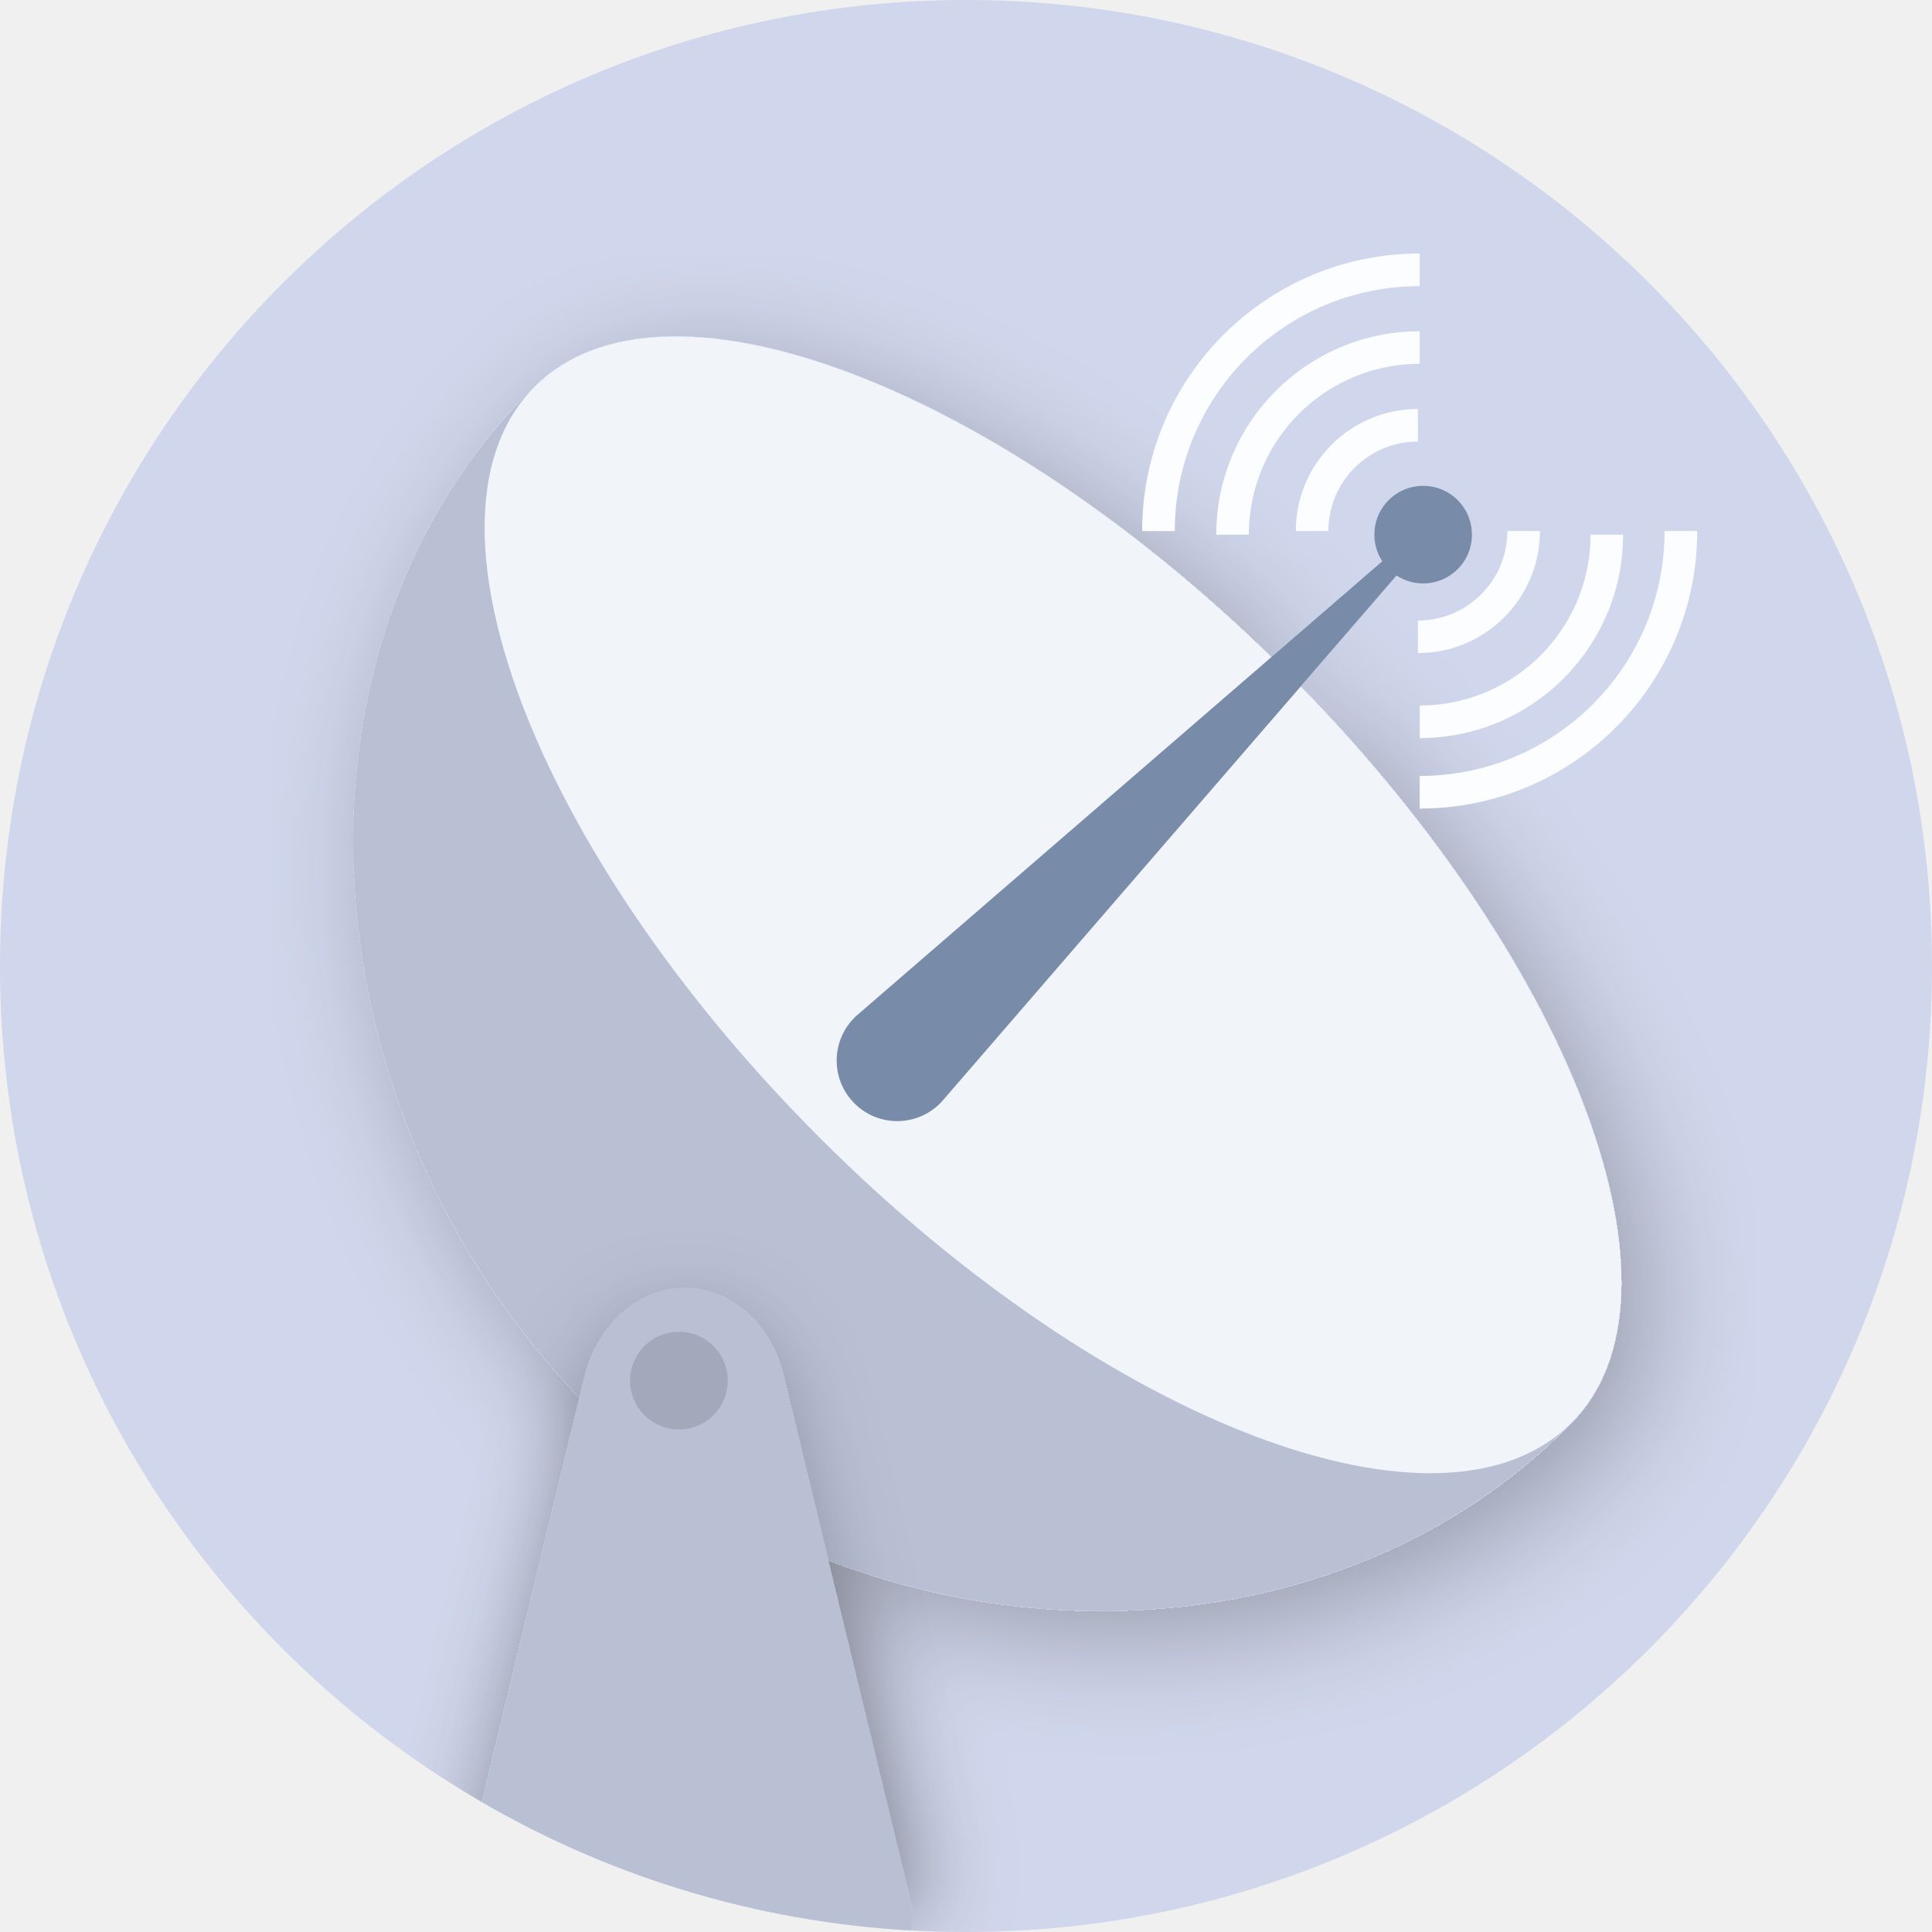
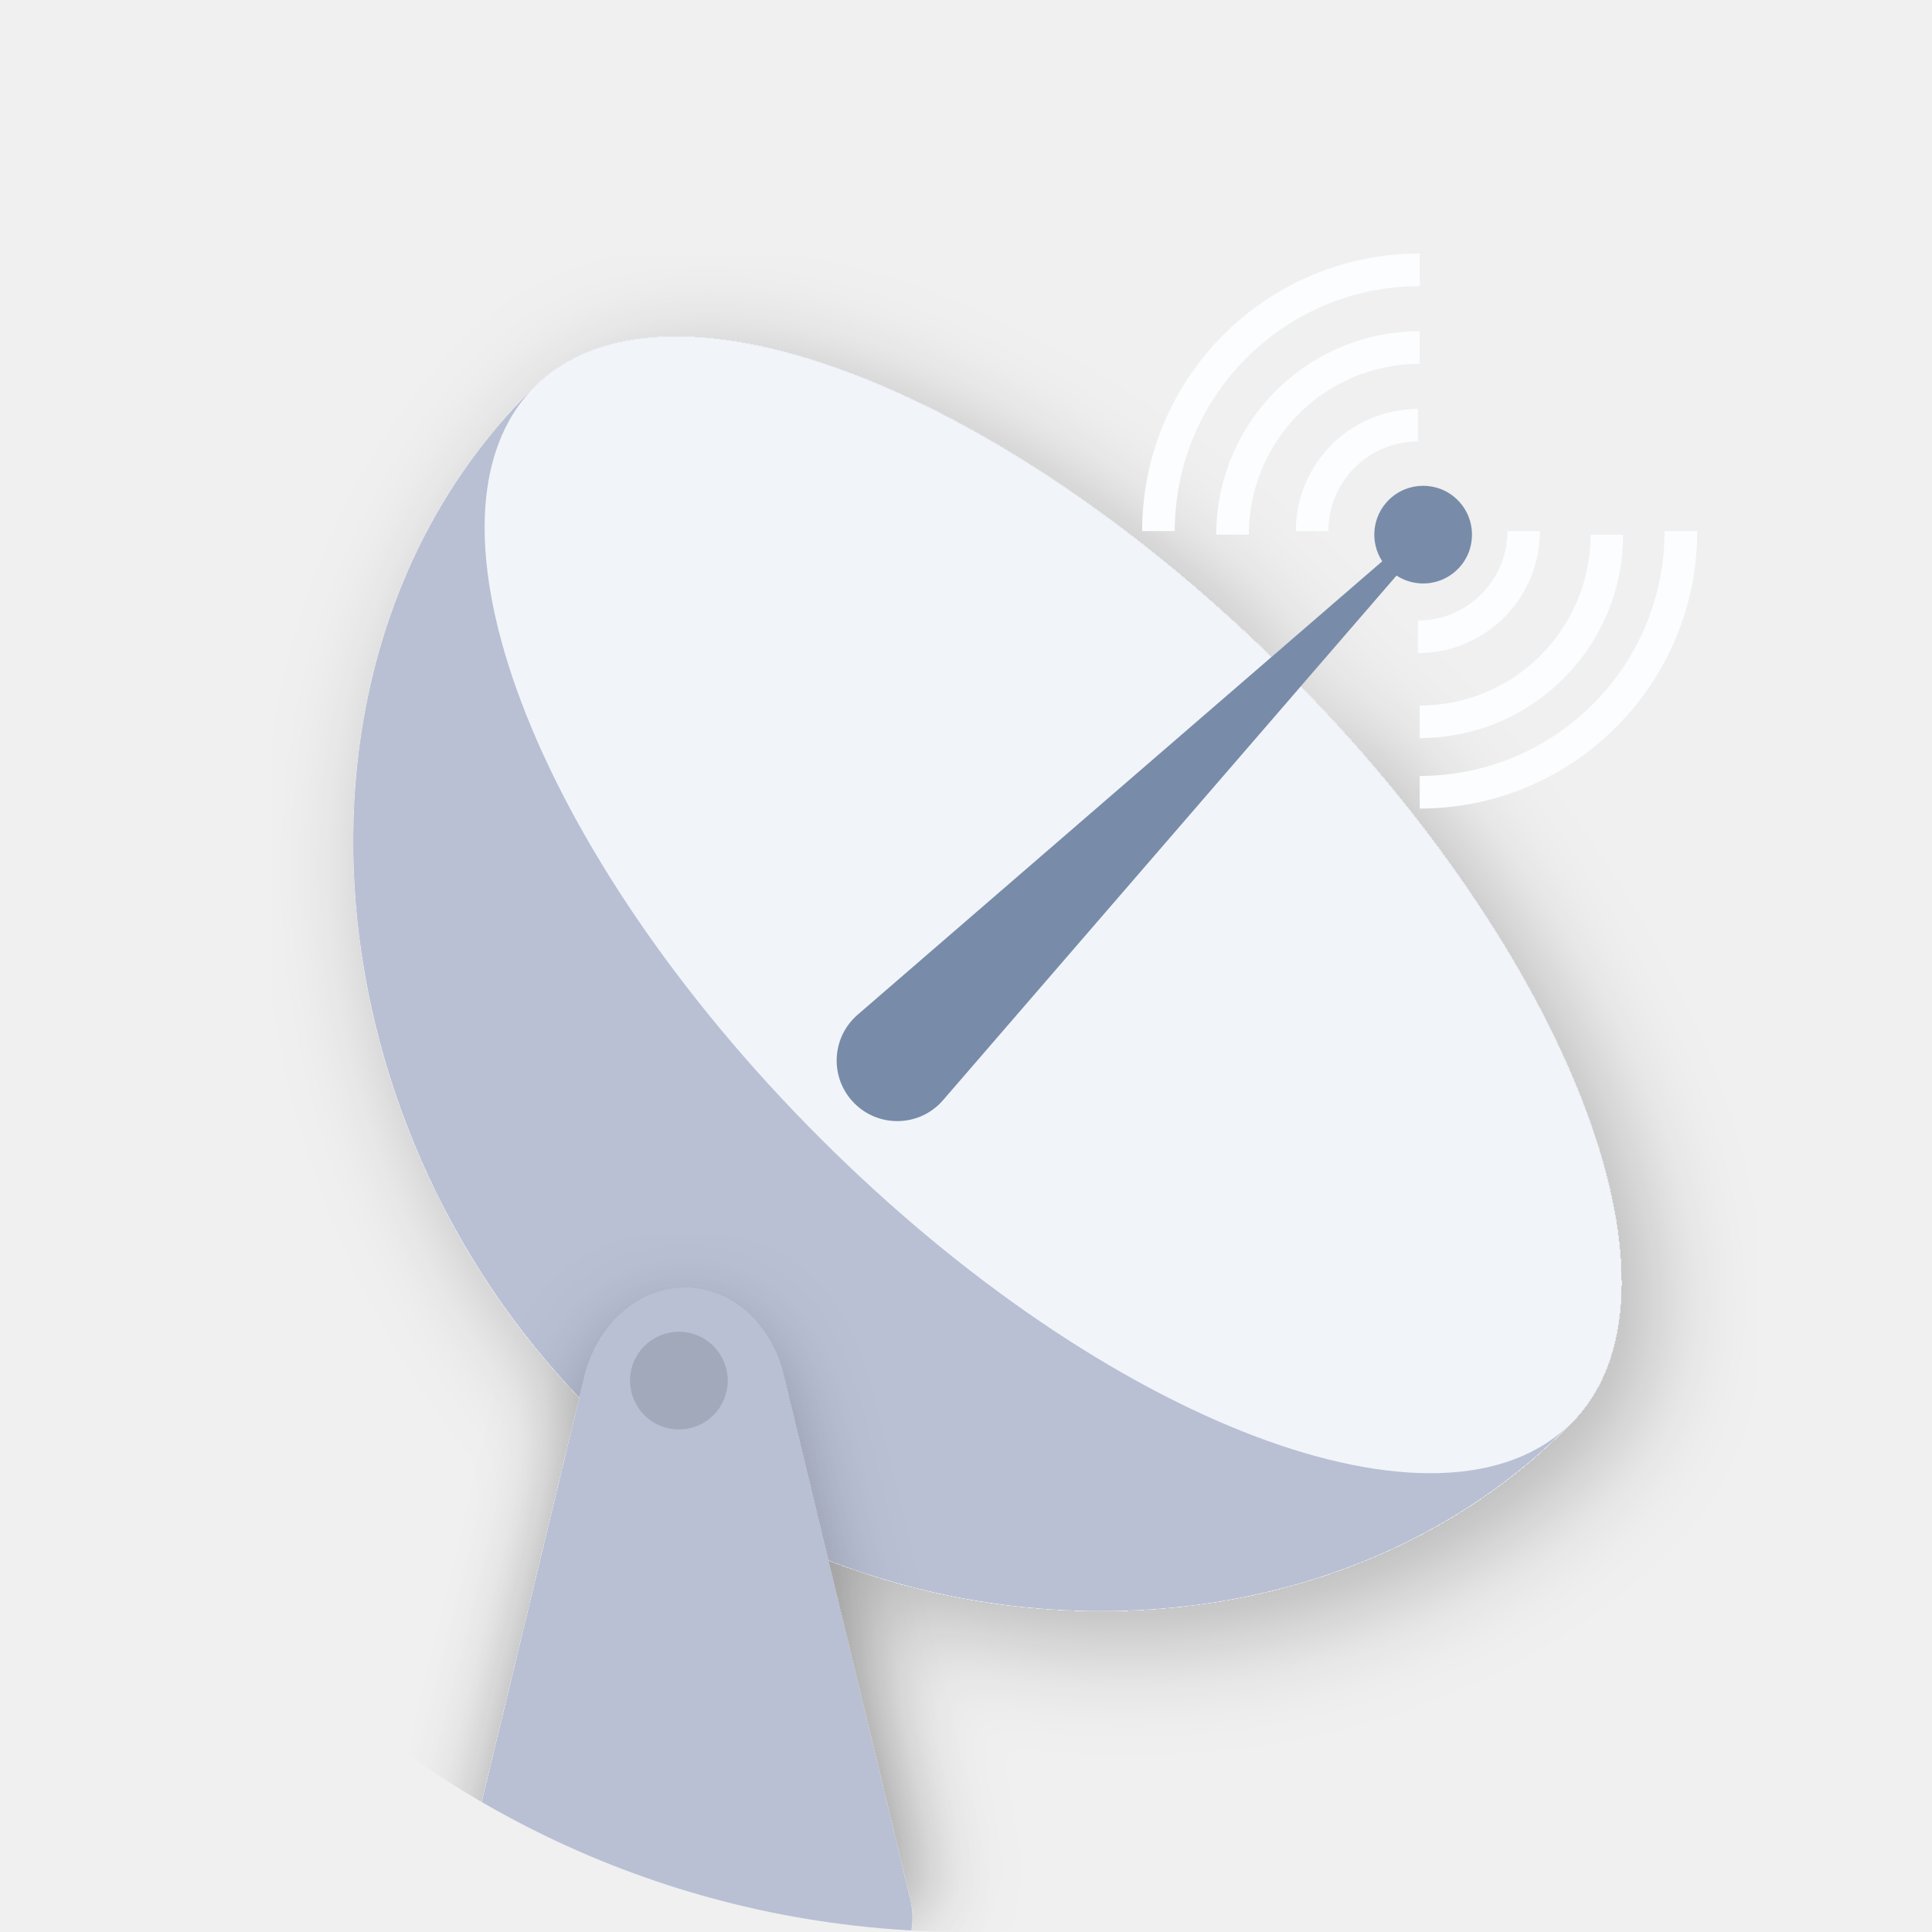
<svg xmlns="http://www.w3.org/2000/svg" width="72" height="72" viewBox="0 0 72 72" fill="none">
-   <circle cx="36" cy="36" r="36" fill="#D0D6EB" />
-   <mask id="mask0_1928_12963" style="mask-type:alpha" maskUnits="userSpaceOnUse" x="0" y="0" width="72" height="72">
-     <circle cx="36" cy="36" r="36" fill="#D0D6EB" />
+   <mask id="mask0_1966_14599" style="mask-type:luminance" maskUnits="userSpaceOnUse" x="0" y="0" width="72" height="72">
+     <circle cx="36" cy="36" r="36" fill="white" />
  </mask>
-   <g mask="url(#mask0_1928_12963)">
-     <g filter="url(#filter0_d_1928_12963)">
+   <g mask="url(#mask0_1966_14599)">
+     <g filter="url(#filter0_d_1966_14599)">
      <path d="M48.474 25.582C58.757 36.126 63.271 48.317 58.555 53.033L58.487 53.1L58.427 53.157C58.409 53.179 58.389 53.2 58.368 53.22C51.234 60.354 39.926 61.787 30.5 58L33.567 73C33.889 74.128 33.235 75.303 32.107 75.625C31.918 75.678 31.722 75.706 31.525 75.706L18.948 75.704C18.41 75.704 17.892 75.5 17.499 75.133L17.446 75.081C17.061 74.697 16.823 74.166 16.823 73.579C16.823 73.382 16.851 73.187 16.905 72.997L21 57L22 52.5L21.738 52.235C11.376 41.559 10.039 24.298 19.742 14.595L19.802 14.539L19.835 14.504C19.866 14.471 19.898 14.439 19.93 14.407C24.645 9.691 36.836 14.206 47.38 24.489L31.961 37.817L31.906 37.866C31.015 38.689 30.931 40.076 31.73 41.001C31.766 41.042 31.803 41.082 31.842 41.12C32.724 42.002 34.153 42.002 35.034 41.121L35.091 41.062L35.146 41.001L48.474 25.582Z" fill="#B9C0D4" />
    </g>
    <path d="M51.511 20.918C51.051 20.212 51.13 19.257 51.75 18.638C52.46 17.927 53.613 17.927 54.324 18.638C55.035 19.349 55.035 20.502 54.325 21.213C53.705 21.832 52.75 21.912 52.044 21.451L35.273 40.854L48.474 25.582C58.757 36.126 63.271 48.317 58.555 53.033C53.757 57.831 41.221 53.074 30.555 42.407C19.889 31.741 15.132 19.205 19.93 14.407C24.646 9.691 36.836 14.206 47.38 24.489L31.961 37.817L51.511 20.918H51.511Z" fill="#F1F5FA" />
    <path d="M54.324 18.637C55.035 19.348 55.035 20.501 54.325 21.212C53.705 21.831 52.75 21.911 52.044 21.45L35.145 41C35.11 41.041 35.073 41.081 35.034 41.12C34.153 42.001 32.723 42.001 31.842 41.119C31.803 41.081 31.766 41.041 31.73 40.999C30.915 40.056 31.018 38.631 31.961 37.816L51.511 20.917C51.05 20.211 51.13 19.256 51.749 18.637C52.46 17.926 53.613 17.926 54.324 18.637Z" fill="#788CA9" />
-     <g filter="url(#filter1_d_1928_12963)">
+     <g filter="url(#filter1_d_1966_14599)">
      <path d="M29.204 51.265L33.917 70.773C34.242 72.118 33.582 73.519 32.442 73.903C32.251 73.967 32.053 74 31.854 74H19.146C17.961 74 17 72.866 17 71.468C17 71.233 17.028 70.999 17.082 70.774L21.77 51.358C22.245 49.393 23.756 48.028 25.487 48C27.209 47.973 28.732 49.311 29.204 51.265Z" fill="#B9C0D4" />
    </g>
    <path d="M23.48 51.451C23.48 51.934 23.672 52.397 24.013 52.738C24.355 53.08 24.818 53.271 25.301 53.271C25.784 53.271 26.247 53.08 26.588 52.738C26.93 52.397 27.121 51.934 27.121 51.451C27.121 50.968 26.93 50.506 26.588 50.164C26.247 49.823 25.784 49.631 25.301 49.631C24.818 49.631 24.355 49.823 24.013 50.164C23.672 50.506 23.48 50.968 23.48 51.451Z" fill="#A2A9BB" />
    <path d="M63.251 19.791C63.251 25.446 58.712 30.041 53.079 30.132L52.908 30.134V28.917C57.898 28.917 61.952 24.912 62.033 19.942L62.034 19.791H63.251ZM60.488 19.925C60.488 24.07 57.162 27.438 53.033 27.505L52.908 27.506V26.293C56.389 26.293 59.218 23.499 59.275 20.032L59.275 19.925H60.488ZM57.389 19.791C57.389 22.271 55.404 24.287 52.935 24.338L52.84 24.339V23.126C54.653 23.126 56.128 21.68 56.175 19.878L56.176 19.791H57.389ZM52.908 12.345V13.558C49.426 13.558 46.598 16.351 46.541 19.819L46.54 19.925H45.327C45.327 15.739 48.721 12.345 52.908 12.345ZM52.84 15.242V16.455C51.028 16.455 49.552 17.901 49.506 19.703L49.505 19.791H48.292C48.292 17.279 50.328 15.242 52.84 15.242ZM52.908 9.447V10.664C47.918 10.664 43.863 14.669 43.782 19.64L43.781 19.791H42.565C42.565 14.078 47.195 9.447 52.908 9.447Z" fill="#FBFDFF" />
  </g>
  <defs>
-     <filter id="filter0_d_1928_12963" x="10.164" y="9.538" width="55.261" height="71.168" filterUnits="userSpaceOnUse" color-interpolation-filters="sRGB">
+     <filter id="filter0_d_1966_14599" x="10.164" y="9.538" width="55.261" height="71.168" filterUnits="userSpaceOnUse" color-interpolation-filters="sRGB">
      <feFlood flood-opacity="0" result="BackgroundImageFix" />
      <feColorMatrix in="SourceAlpha" type="matrix" values="0 0 0 0 0 0 0 0 0 0 0 0 0 0 0 0 0 0 127 0" result="hardAlpha" />
      <feOffset dx="1" dy="1" />
      <feGaussianBlur stdDeviation="2" />
      <feComposite in2="hardAlpha" operator="out" />
      <feColorMatrix type="matrix" values="0 0 0 0 0 0 0 0 0 0 0 0 0 0 0 0 0 0 0.25 0" />
-       <feBlend mode="normal" in2="BackgroundImageFix" result="effect1_dropShadow_1928_12963" />
-       <feBlend mode="normal" in="SourceGraphic" in2="effect1_dropShadow_1928_12963" result="shape" />
+       <feBlend mode="normal" in2="BackgroundImageFix" result="effect1_dropShadow_1966_14599" />
+       <feBlend mode="normal" in="SourceGraphic" in2="effect1_dropShadow_1966_14599" result="shape" />
    </filter>
-     <filter id="filter1_d_1928_12963" x="14" y="46" width="23" height="32" filterUnits="userSpaceOnUse" color-interpolation-filters="sRGB">
+     <filter id="filter1_d_1966_14599" x="14" y="46" width="23" height="32" filterUnits="userSpaceOnUse" color-interpolation-filters="sRGB">
      <feFlood flood-opacity="0" result="BackgroundImageFix" />
      <feColorMatrix in="SourceAlpha" type="matrix" values="0 0 0 0 0 0 0 0 0 0 0 0 0 0 0 0 0 0 127 0" result="hardAlpha" />
      <feOffset dy="1" />
      <feGaussianBlur stdDeviation="1.5" />
      <feComposite in2="hardAlpha" operator="out" />
      <feColorMatrix type="matrix" values="0 0 0 0 0 0 0 0 0 0 0 0 0 0 0 0 0 0 0.25 0" />
-       <feBlend mode="normal" in2="BackgroundImageFix" result="effect1_dropShadow_1928_12963" />
-       <feBlend mode="normal" in="SourceGraphic" in2="effect1_dropShadow_1928_12963" result="shape" />
+       <feBlend mode="normal" in2="BackgroundImageFix" result="effect1_dropShadow_1966_14599" />
+       <feBlend mode="normal" in="SourceGraphic" in2="effect1_dropShadow_1966_14599" result="shape" />
    </filter>
  </defs>
</svg>
